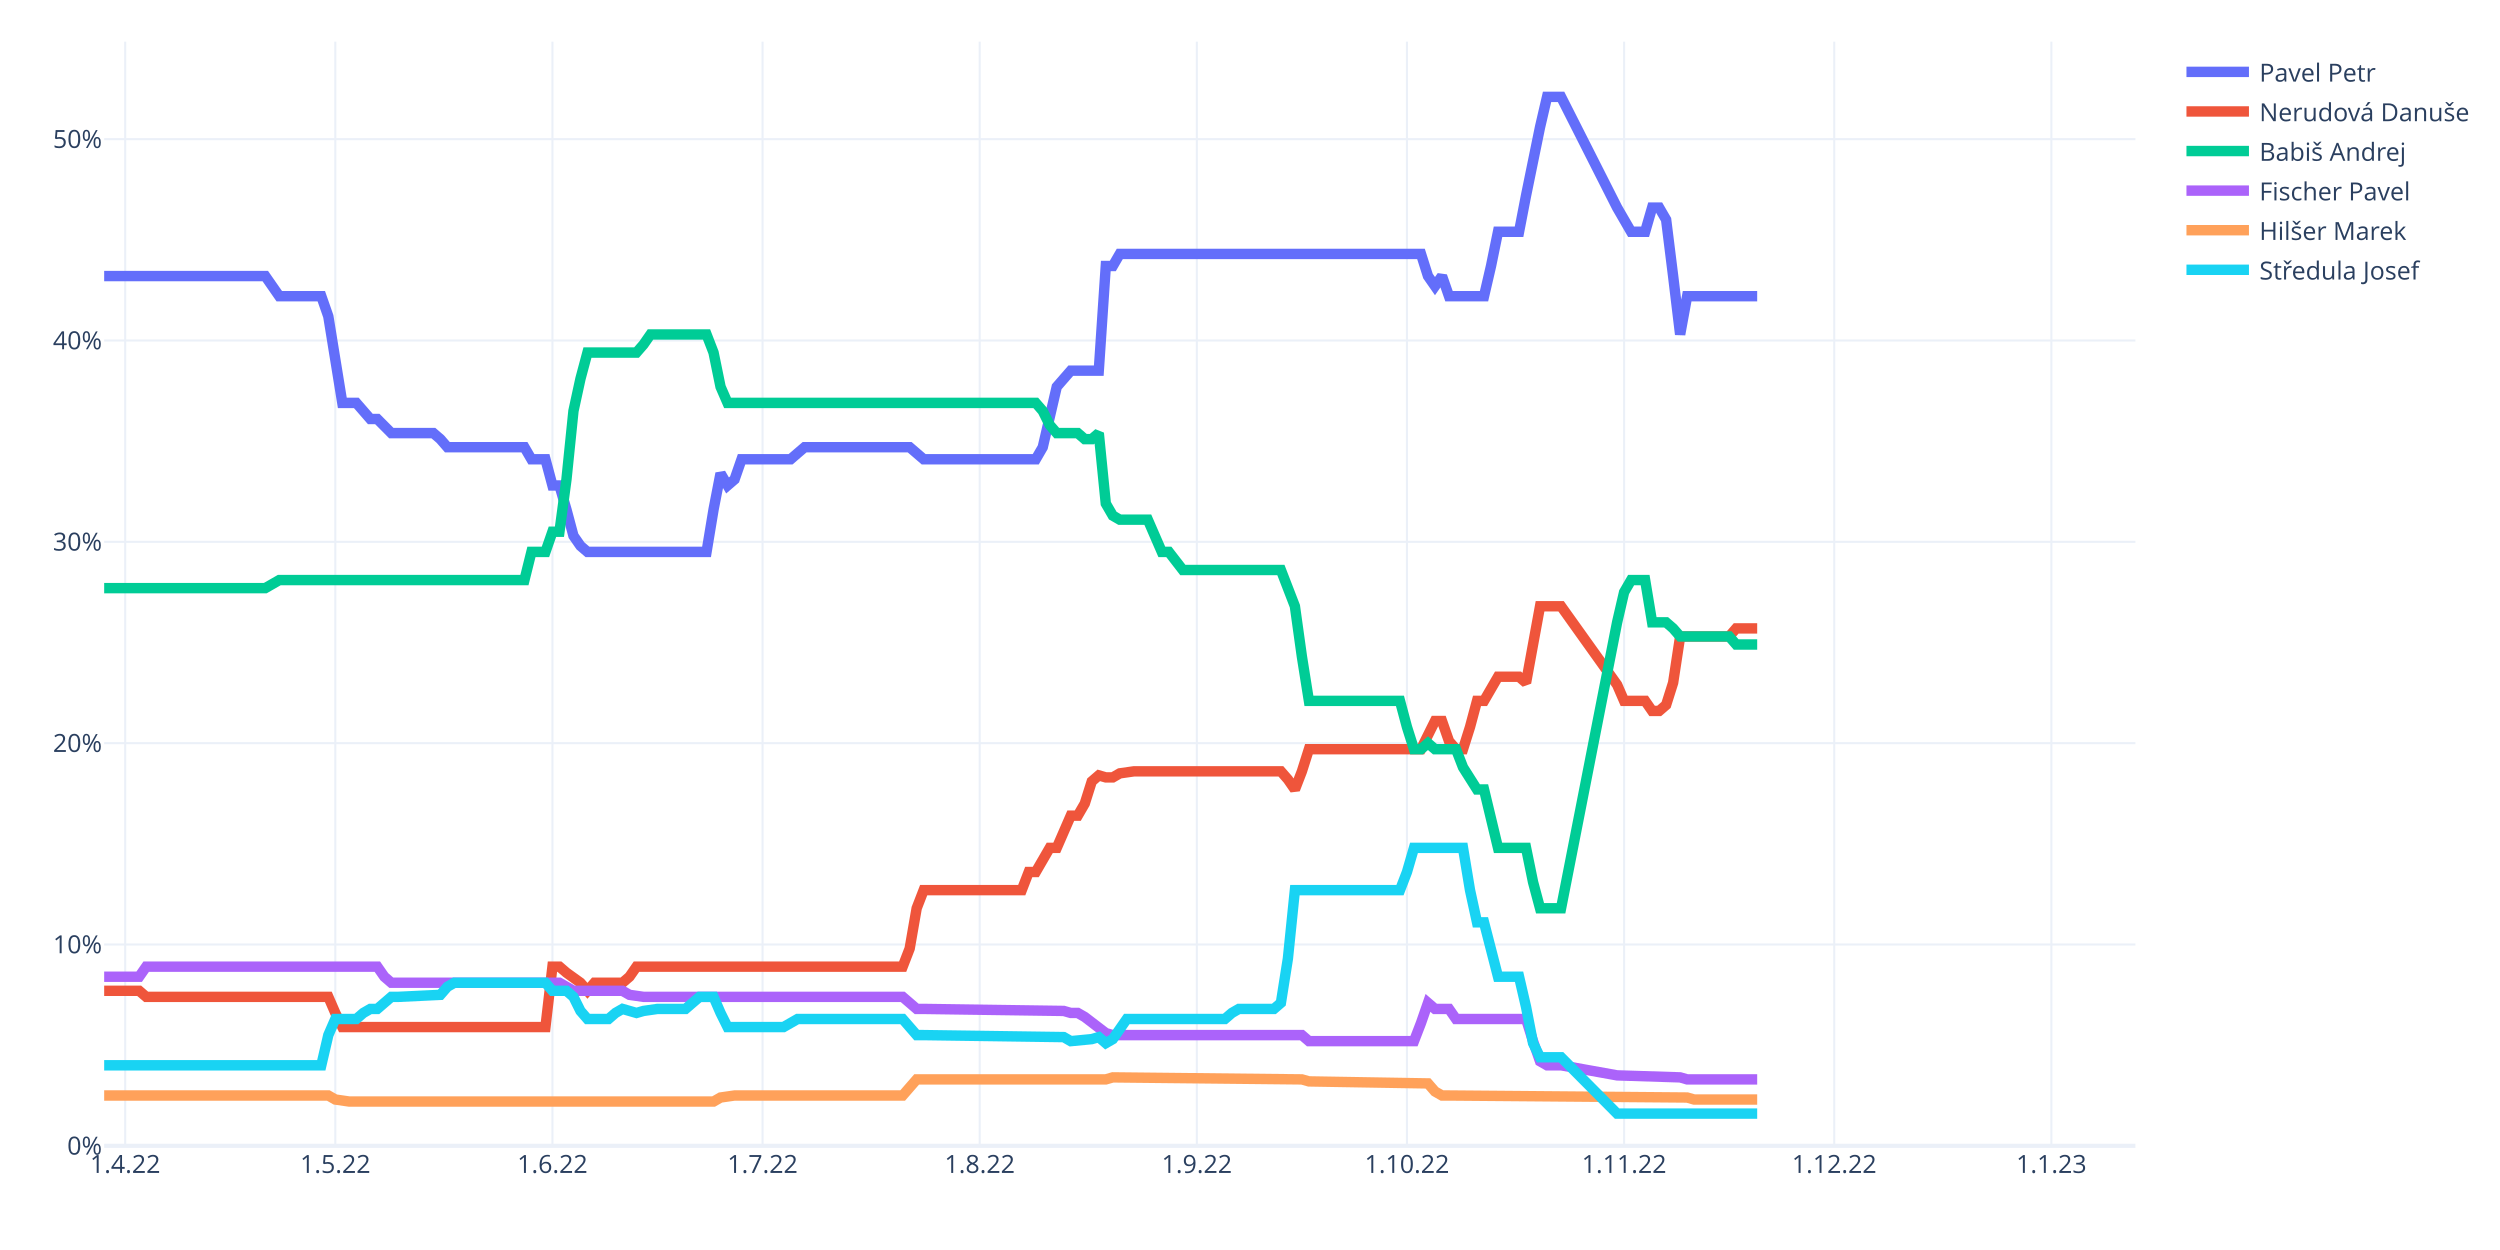
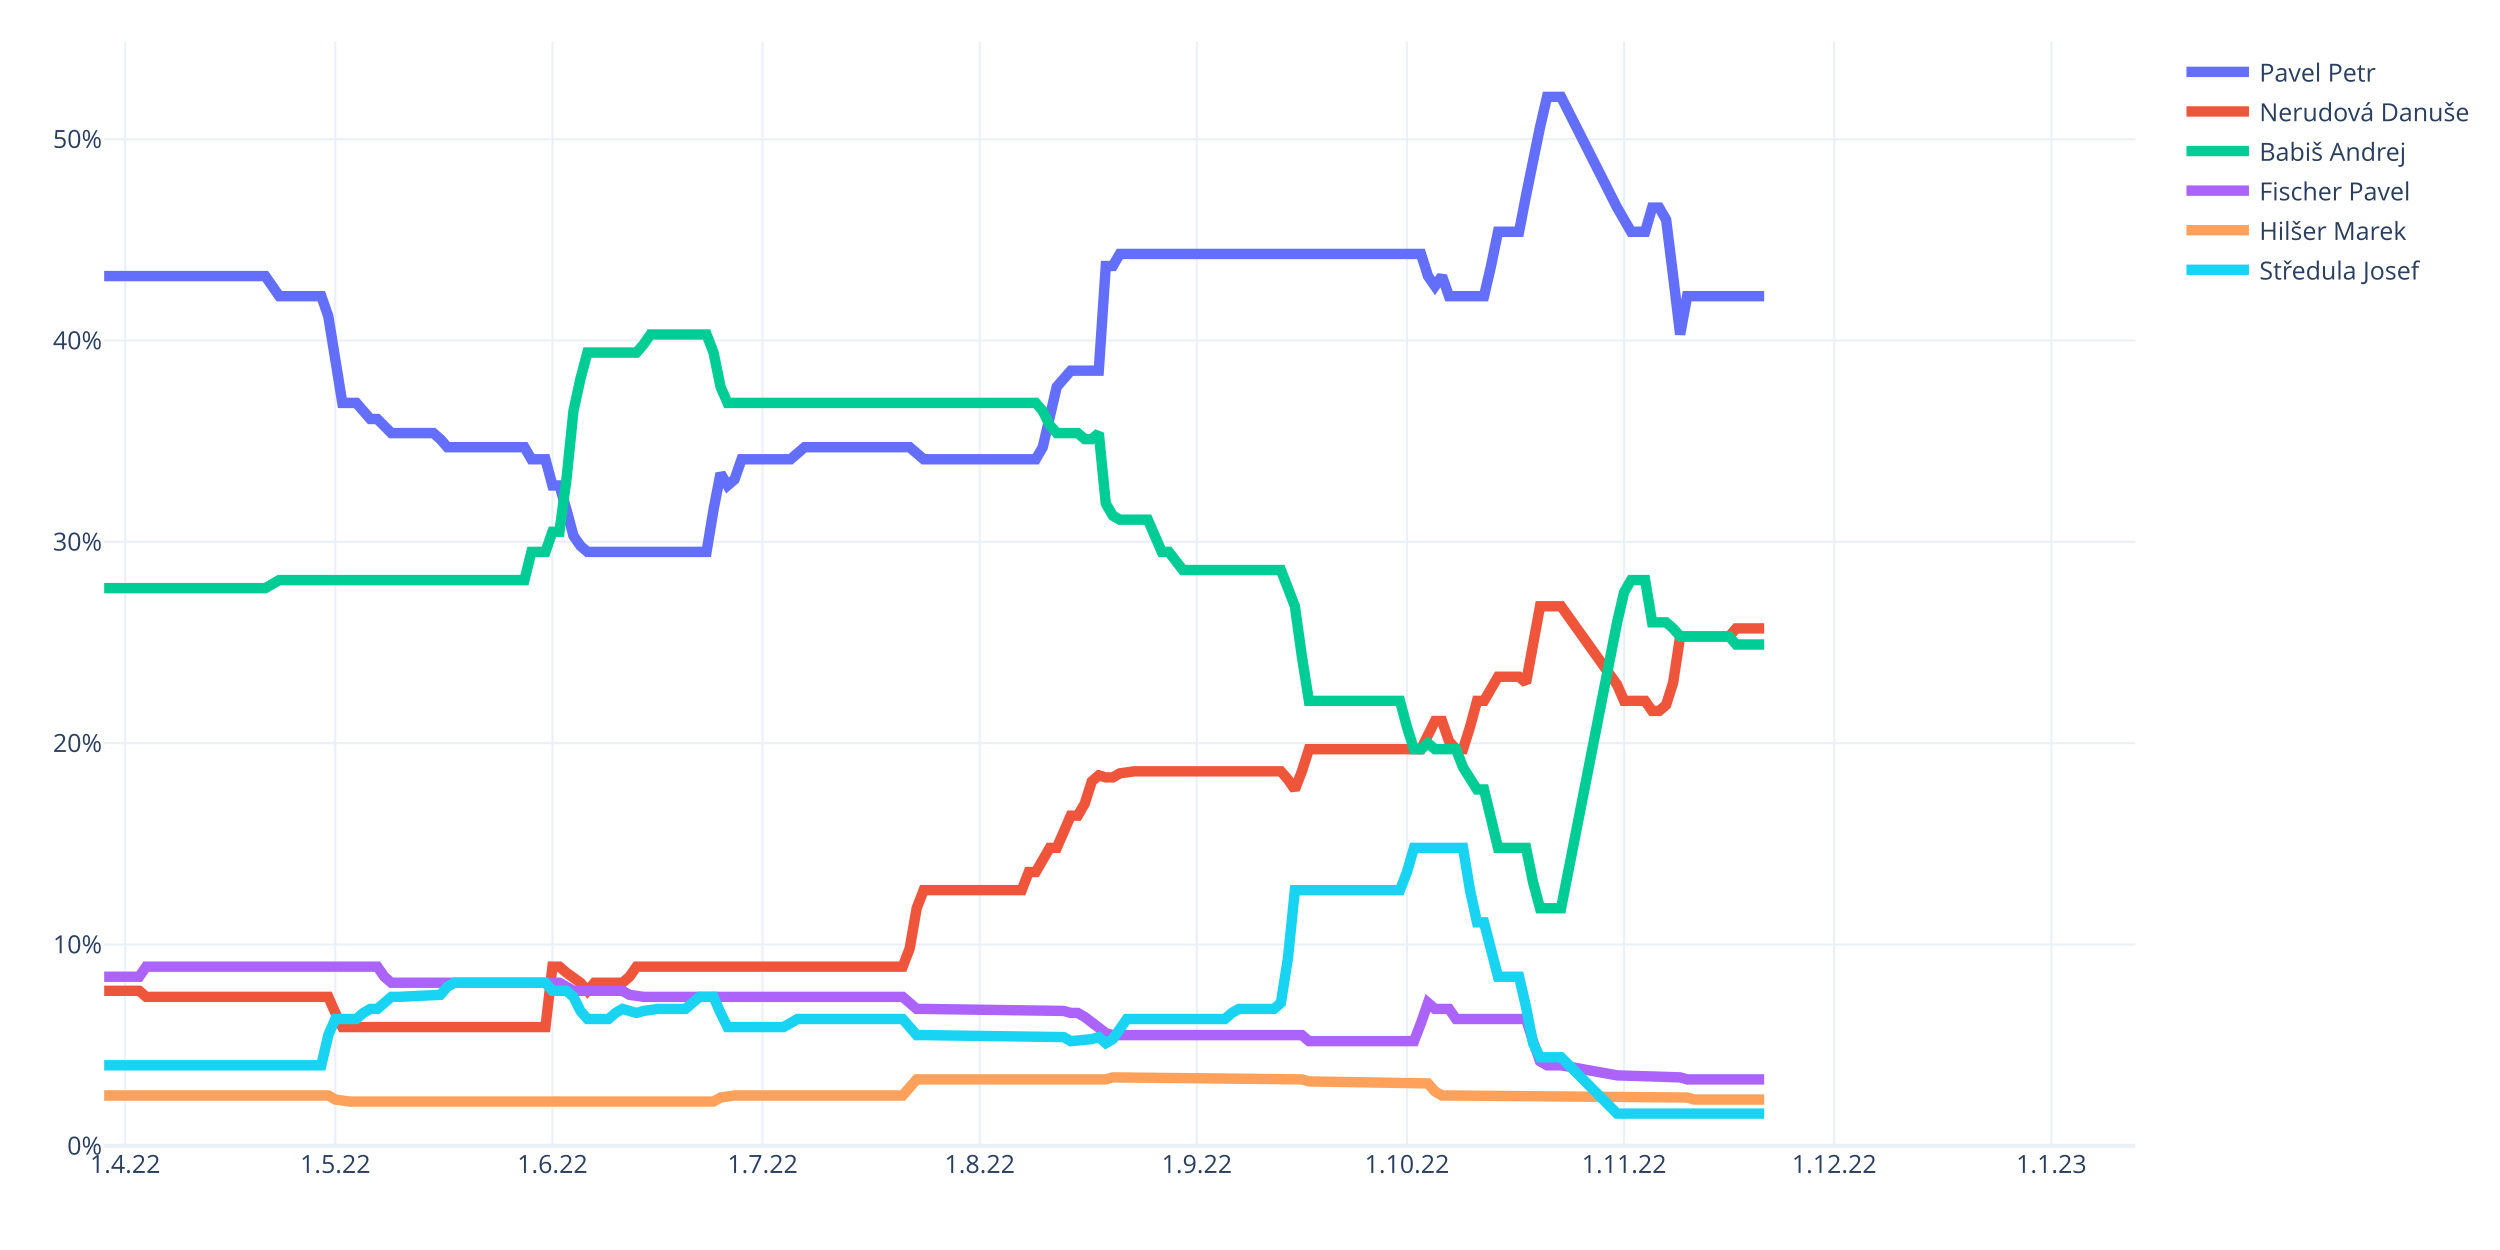
<svg xmlns="http://www.w3.org/2000/svg" class="main-svg" width="1200" height="600" style="" viewBox="0 0 1200 600">
  <rect x="0" y="0" width="1200" height="600" style="fill: rgb(255, 255, 255); fill-opacity: 1;" />
-   <defs id="defs-8cd2c9">
+   <defs id="defs-3b0ce7">
    <g class="clips">
-       <clipPath id="clip8cd2c9xyplot" class="plotclip">
+       <clipPath id="clip3b0ce7xyplot" class="plotclip">
        <rect width="975" height="530" />
      </clipPath>
-       <clipPath class="axesclip" id="clip8cd2c9x">
+       <clipPath class="axesclip" id="clip3b0ce7x">
        <rect x="50" y="0" width="975" height="600" />
      </clipPath>
-       <clipPath class="axesclip" id="clip8cd2c9y">
+       <clipPath class="axesclip" id="clip3b0ce7y">
        <rect x="0" y="20" width="1200" height="530" />
      </clipPath>
-       <clipPath class="axesclip" id="clip8cd2c9xy">
+       <clipPath class="axesclip" id="clip3b0ce7xy">
        <rect x="50" y="20" width="975" height="530" />
      </clipPath>
    </g>
    <g class="gradients" />
    <g class="patterns" />
  </defs>
  <g class="bglayer" />
  <g class="layer-below">
    <g class="imagelayer" />
    <g class="shapelayer" />
  </g>
  <g class="cartesianlayer">
    <g class="subplot xy">
      <g class="layer-subplot">
        <g class="shapelayer" />
        <g class="imagelayer" />
      </g>
      <g class="minor-gridlayer">
        <g class="x" />
        <g class="y" />
      </g>
      <g class="gridlayer">
        <g class="x">
          <path class="xgrid crisp" transform="translate(60.09,0)" d="M0,20v530" style="stroke: rgb(235, 240, 248); stroke-opacity: 1; stroke-width: 1px;" />
          <path class="xgrid crisp" transform="translate(160.95,0)" d="M0,20v530" style="stroke: rgb(235, 240, 248); stroke-opacity: 1; stroke-width: 1px;" />
          <path class="xgrid crisp" transform="translate(265.17,0)" d="M0,20v530" style="stroke: rgb(235, 240, 248); stroke-opacity: 1; stroke-width: 1px;" />
          <path class="xgrid crisp" transform="translate(366.03,0)" d="M0,20v530" style="stroke: rgb(235, 240, 248); stroke-opacity: 1; stroke-width: 1px;" />
          <path class="xgrid crisp" transform="translate(470.26,0)" d="M0,20v530" style="stroke: rgb(235, 240, 248); stroke-opacity: 1; stroke-width: 1px;" />
          <path class="xgrid crisp" transform="translate(574.48,0)" d="M0,20v530" style="stroke: rgb(235, 240, 248); stroke-opacity: 1; stroke-width: 1px;" />
          <path class="xgrid crisp" transform="translate(675.34,0)" d="M0,20v530" style="stroke: rgb(235, 240, 248); stroke-opacity: 1; stroke-width: 1px;" />
          <path class="xgrid crisp" transform="translate(779.57,0)" d="M0,20v530" style="stroke: rgb(235, 240, 248); stroke-opacity: 1; stroke-width: 1px;" />
          <path class="xgrid crisp" transform="translate(880.43,0)" d="M0,20v530" style="stroke: rgb(235, 240, 248); stroke-opacity: 1; stroke-width: 1px;" />
          <path class="xgrid crisp" transform="translate(984.66,0)" d="M0,20v530" style="stroke: rgb(235, 240, 248); stroke-opacity: 1; stroke-width: 1px;" />
        </g>
        <g class="y">
          <path class="ygrid crisp" transform="translate(0,453.36)" d="M50,0h975" style="stroke: rgb(235, 240, 248); stroke-opacity: 1; stroke-width: 1px;" />
          <path class="ygrid crisp" transform="translate(0,356.72)" d="M50,0h975" style="stroke: rgb(235, 240, 248); stroke-opacity: 1; stroke-width: 1px;" />
          <path class="ygrid crisp" transform="translate(0,260.08)" d="M50,0h975" style="stroke: rgb(235, 240, 248); stroke-opacity: 1; stroke-width: 1px;" />
          <path class="ygrid crisp" transform="translate(0,163.44)" d="M50,0h975" style="stroke: rgb(235, 240, 248); stroke-opacity: 1; stroke-width: 1px;" />
          <path class="ygrid crisp" transform="translate(0,66.79)" d="M50,0h975" style="stroke: rgb(235, 240, 248); stroke-opacity: 1; stroke-width: 1px;" />
        </g>
      </g>
      <g class="zerolinelayer">
        <path class="yzl zl crisp" transform="translate(0,550)" d="M50,0h975" style="stroke: rgb(235, 240, 248); stroke-opacity: 1; stroke-width: 2px;" />
      </g>
      <path class="xlines-below" />
      <path class="ylines-below" />
      <g class="overlines-below" />
      <g class="xaxislayer-below" />
      <g class="yaxislayer-below" />
      <g class="overaxes-below" />
-       <g class="plot" transform="translate(50,20)" clip-path="url(#clip8cd2c9xyplot)">
+       <g class="plot" transform="translate(50,20)" clip-path="url(#clip3b0ce7xyplot)">
        <g class="scatterlayer mlayer">
-           <g class="trace scatter trace0ff935" style="stroke-miterlimit: 2; opacity: 1;">
-             <g class="fills" />
-             <g class="errorbars" />
-             <g class="lines">
-               <path class="js-line" d="M0,112.51L77.33,112.51L80.69,117.34L84.05,122.17L87.41,122.17L104.22,122.17L107.59,131.84L114.31,173.39L117.67,173.39L121.03,173.39L124.4,177.26L127.76,181.13L131.12,181.13L137.84,187.89L141.21,187.89L158.02,187.89L161.38,190.79L164.74,194.66L168.1,194.66L201.72,194.66L205.09,200.45L211.81,200.45L215.17,213.02L218.53,213.02L221.9,224.61L225.26,237.18L228.62,242.01L231.98,244.91L235.34,244.91L289.14,244.91L292.5,224.61L295.86,207.22L299.22,213.02L302.59,210.12L305.95,200.45L329.48,200.45L332.84,197.55L336.21,194.66L339.57,194.66L386.64,194.66L390,197.55L393.36,200.45L396.72,200.45L447.16,200.45L450.52,194.66L457.24,165.66L460.6,161.8L463.97,157.93L467.33,157.93L477.41,157.93L480.78,107.68L484.14,107.68L487.5,101.88L632.07,101.88L635.43,112.51L638.79,117.34L642.16,112.51L645.52,122.17L648.88,122.17L662.33,122.17L665.69,107.68L669.05,91.25L672.41,91.25L679.14,91.25L682.5,73.85L689.22,41L692.59,26.5L699.31,26.5L726.21,79.65L732.93,91.25L739.66,91.25L743.02,79.65L746.38,79.65L749.74,85.45L753.1,112.51L756.47,140.54L759.83,122.17L793.45,122.17" style="vector-effect: non-scaling-stroke; fill: none; stroke: rgb(99, 110, 250); stroke-opacity: 1; stroke-width: 5px; opacity: 1;" />
-             </g>
-             <g class="points" />
-             <g class="text" />
-           </g>
-           <g class="trace scatter trace414df2" style="stroke-miterlimit: 2; opacity: 1;">
-             <g class="fills" />
-             <g class="errorbars" />
-             <g class="lines">
-               <path class="js-line" d="M0,455.59L16.81,455.59L20.17,458.49L107.59,458.49L110.95,466.22L114.31,472.98L117.67,472.98L211.81,472.98L215.17,443.99L218.53,443.99L221.9,446.89L228.62,451.72L231.98,455.59L235.34,451.72L238.71,451.72L248.79,451.72L252.16,448.82L255.52,443.99L258.88,443.99L383.28,443.99L386.64,435.29L390,415.96L393.36,407.27L440.43,407.27L443.79,398.57L447.16,398.57L450.52,392.77L453.88,386.97L457.24,386.97L463.97,371.51L467.33,371.51L470.69,365.71L474.05,355.08L477.41,352.18L480.78,353.15L484.14,353.15L487.5,351.21L494.22,350.25L497.59,350.25L564.83,350.25L568.19,354.11L571.55,358.95L574.91,350.25L578.28,339.62L581.64,339.62L632.07,339.62L635.43,332.85L638.79,326.09L642.16,326.09L645.52,335.75L648.88,339.62L652.24,339.62L655.6,328.99L658.97,316.42L662.33,316.42L669.05,304.83L672.41,304.83L679.14,304.83L682.5,307.73L689.22,271L692.59,271L699.31,271L726.21,308.69L729.57,316.42L732.93,316.42L739.66,316.42L743.02,321.26L746.38,321.26L749.74,318.36L753.1,307.73L756.47,285.5L780,285.5L783.36,281.63L793.45,281.63" style="vector-effect: non-scaling-stroke; fill: none; stroke: rgb(239, 85, 59); stroke-opacity: 1; stroke-width: 5px; opacity: 1;" />
-             </g>
-             <g class="points" />
-             <g class="text" />
-           </g>
-           <g class="trace scatter trace0925de" style="stroke-miterlimit: 2; opacity: 1;">
-             <g class="fills" />
-             <g class="errorbars" />
-             <g class="lines">
-               <path class="js-line" d="M0,262.3L77.33,262.3L80.69,260.37L84.05,258.44L87.41,258.44L201.72,258.44L205.09,244.91L211.81,244.91L215.17,235.24L218.53,235.24L221.9,210.12L225.26,177.26L228.62,161.8L231.98,149.23L235.34,149.23L255.52,149.23L258.88,145.37L262.24,140.54L265.6,140.54L289.14,140.54L292.5,149.23L295.86,165.66L299.22,173.39L447.16,173.39L450.52,177.26L453.88,184.02L457.24,187.89L467.33,187.89L470.69,190.79L474.05,190.79L477.41,187.89L480.78,221.71L484.14,227.51L487.5,229.45L490.86,229.45L500.95,229.45L504.31,237.18L507.67,244.91L511.03,244.91L517.76,253.61L521.12,253.61L564.83,253.61L568.19,262.3L571.55,271L574.91,295.16L578.28,316.42L581.64,316.42L621.98,316.42L625.34,328.99L628.71,339.62L632.07,339.62L635.43,336.72L638.79,339.62L648.88,339.62L652.24,348.31L658.97,358.95L662.33,358.95L669.05,386.97L672.41,386.97L682.5,386.97L685.86,403.4L689.22,415.96L692.59,415.96L699.31,415.96L726.21,278.73L729.57,264.24L732.93,258.44L739.66,258.44L743.02,278.73L749.74,278.73L753.1,281.63L756.47,285.5L759.83,285.5L780,285.5L783.36,289.36L793.45,289.36" style="vector-effect: non-scaling-stroke; fill: none; stroke: rgb(0, 204, 150); stroke-opacity: 1; stroke-width: 5px; opacity: 1;" />
-             </g>
-             <g class="points" />
-             <g class="text" />
-           </g>
-           <g class="trace scatter tracec48947" style="stroke-miterlimit: 2; opacity: 1;">
-             <g class="fills" />
-             <g class="errorbars" />
-             <g class="lines">
-               <path class="js-line" d="M0,448.82L16.81,448.82L20.17,443.99L131.12,443.99L134.48,448.82L137.84,451.72L141.21,451.72L218.53,451.72L221.9,453.65L225.26,455.59L228.62,455.59L248.79,455.59L252.16,457.52L258.88,458.49L262.24,458.49L383.28,458.49L386.64,461.38L390,464.28L393.36,464.28L460.6,465.25L463.97,466.22L467.33,466.22L470.69,468.15L480.78,475.88L484.14,476.85L574.91,476.85L578.28,479.75L628.71,479.75L632.07,471.05L635.43,461.38L638.79,464.28L645.52,464.28L648.88,469.12L682.5,469.12L685.86,479.75L689.22,489.41L692.59,491.34L699.31,491.34L726.21,496.18L756.47,497.14L759.83,498.11L793.45,498.11" style="vector-effect: non-scaling-stroke; fill: none; stroke: rgb(171, 99, 250); stroke-opacity: 1; stroke-width: 5px; opacity: 1;" />
-             </g>
-             <g class="points" />
-             <g class="text" />
-           </g>
-           <g class="trace scatter tracee8a2e4" style="stroke-miterlimit: 2; opacity: 1;">
-             <g class="fills" />
-             <g class="errorbars" />
-             <g class="lines">
-               <path class="js-line" d="M0,505.84L107.59,505.84L110.95,507.77L117.67,508.74L121.03,508.74L292.5,508.74L295.86,506.81L302.59,505.84L305.95,505.84L383.28,505.84L386.64,501.97L390,498.11L393.36,498.11L480.78,498.11L484.14,497.14L574.91,498.11L578.28,499.07L635.43,500.04L638.79,503.91L642.16,505.84L645.52,505.84L759.83,506.81L763.19,507.77L793.45,507.77" style="vector-effect: non-scaling-stroke; fill: none; stroke: rgb(255, 161, 90); stroke-opacity: 1; stroke-width: 5px; opacity: 1;" />
-             </g>
-             <g class="points" />
-             <g class="text" />
-           </g>
-           <g class="trace scatter tracee24aff" style="stroke-miterlimit: 2; opacity: 1;">
-             <g class="fills" />
-             <g class="errorbars" />
-             <g class="lines">
-               <path class="js-line" d="M0,491.34L104.22,491.34L107.59,476.85L110.95,469.12L114.31,469.12L121.03,469.12L124.4,466.22L127.76,464.28L131.12,464.28L137.84,458.49L141.21,458.49L161.38,457.52L164.74,453.65L168.1,451.72L171.47,451.72L211.81,451.72L215.17,455.59L221.9,455.59L225.26,458.49L228.62,465.25L231.98,469.12L242.07,469.12L245.43,466.22L248.79,464.28L252.16,465.25L255.52,466.22L258.88,465.25L265.6,464.28L268.97,464.28L279.05,464.28L282.41,461.38L285.78,458.49L289.14,458.49L292.5,458.49L295.86,466.22L299.22,472.98L302.59,472.98L326.12,472.98L329.48,471.05L332.84,469.12L336.21,469.12L383.28,469.12L386.64,472.98L390,476.85L393.36,476.85L460.6,477.81L463.97,479.75L474.05,478.78L477.41,477.81L480.78,480.71L484.14,478.78L490.86,469.12L494.22,469.12L537.93,469.12L541.29,466.22L544.66,464.28L548.02,464.28L561.47,464.28L564.83,461.38L568.19,440.12L571.55,407.27L621.98,407.27L625.34,398.57L628.71,386.97L632.07,386.97L652.24,386.97L655.6,407.27L658.97,422.73L662.33,422.73L669.05,448.82L672.41,448.82L679.14,448.82L682.5,463.32L685.86,480.71L689.22,487.48L699.31,487.48L726.21,514.54L793.45,514.54" style="vector-effect: non-scaling-stroke; fill: none; stroke: rgb(25, 211, 243); stroke-opacity: 1; stroke-width: 5px; opacity: 1;" />
+           <g class="trace scatter trace17ac33" style="stroke-miterlimit: 2; opacity: 1;">
+             <g class="fills" />
+             <g class="errorbars" />
+             <g class="lines">
+               <path class="js-line" d="M0,112.51L77.33,112.51L80.69,117.34L84.05,122.17L87.41,122.17L104.22,122.17L107.59,131.84L114.31,173.39L117.67,173.39L121.03,173.39L124.4,177.26L127.76,181.13L131.12,181.13L137.84,187.89L141.21,187.89L158.02,187.89L161.38,190.79L164.74,194.66L168.1,194.66L201.72,194.66L205.09,200.45L211.81,200.45L215.17,213.02L218.53,213.02L221.9,224.61L225.26,237.18L228.62,242.01L231.98,244.91L235.34,244.91L289.14,244.91L292.5,224.61L295.86,207.22L299.22,213.02L302.59,210.12L305.95,200.45L329.48,200.45L332.84,197.55L336.21,194.66L339.57,194.66L386.64,194.66L390,197.55L393.36,200.45L396.72,200.45L447.16,200.45L450.52,194.66L457.24,165.66L460.6,161.8L463.97,157.93L467.33,157.93L477.41,157.93L480.78,107.68L484.14,107.68L487.5,101.88L632.07,101.88L635.43,112.51L638.79,117.34L642.16,112.51L645.52,122.17L648.88,122.17L662.33,122.17L665.69,107.68L669.05,91.25L672.41,91.25L679.14,91.25L682.5,73.85L689.22,41L692.59,26.5L699.31,26.5L726.21,79.65L732.93,91.25L739.66,91.25L743.02,79.65L746.38,79.65L749.74,85.45L753.1,112.51L756.47,140.54L759.83,122.17L796.81,122.17" style="vector-effect: non-scaling-stroke; fill: none; stroke: rgb(99, 110, 250); stroke-opacity: 1; stroke-width: 5px; opacity: 1;" />
+             </g>
+             <g class="points" />
+             <g class="text" />
+           </g>
+           <g class="trace scatter trace849e32" style="stroke-miterlimit: 2; opacity: 1;">
+             <g class="fills" />
+             <g class="errorbars" />
+             <g class="lines">
+               <path class="js-line" d="M0,455.59L16.81,455.59L20.17,458.49L107.59,458.49L110.95,466.22L114.31,472.98L117.67,472.98L211.81,472.98L215.17,443.99L218.53,443.99L221.9,446.89L228.62,451.72L231.98,455.59L235.34,451.72L238.71,451.72L248.79,451.72L252.16,448.82L255.52,443.99L258.88,443.99L383.28,443.99L386.64,435.29L390,415.96L393.36,407.27L440.43,407.27L443.79,398.57L447.16,398.57L450.52,392.77L453.88,386.97L457.24,386.97L463.97,371.51L467.33,371.51L470.69,365.71L474.05,355.08L477.41,352.18L480.78,353.15L484.14,353.15L487.5,351.21L494.22,350.25L497.59,350.25L564.83,350.25L568.19,354.11L571.55,358.95L574.91,350.25L578.28,339.62L581.64,339.62L632.07,339.62L635.43,332.85L638.79,326.09L642.16,326.09L645.52,335.75L648.88,339.62L652.24,339.62L655.6,328.99L658.97,316.42L662.33,316.42L669.05,304.83L672.41,304.83L679.14,304.83L682.5,307.73L689.22,271L692.59,271L699.31,271L726.21,308.69L729.57,316.42L732.93,316.42L739.66,316.42L743.02,321.26L746.38,321.26L749.74,318.36L753.1,307.73L756.47,285.5L780,285.5L783.36,281.63L796.81,281.63" style="vector-effect: non-scaling-stroke; fill: none; stroke: rgb(239, 85, 59); stroke-opacity: 1; stroke-width: 5px; opacity: 1;" />
+             </g>
+             <g class="points" />
+             <g class="text" />
+           </g>
+           <g class="trace scatter tracedd29cb" style="stroke-miterlimit: 2; opacity: 1;">
+             <g class="fills" />
+             <g class="errorbars" />
+             <g class="lines">
+               <path class="js-line" d="M0,262.3L77.33,262.3L80.69,260.37L84.05,258.44L87.41,258.44L201.72,258.44L205.09,244.91L211.81,244.91L215.17,235.24L218.53,235.24L221.9,210.12L225.26,177.26L228.62,161.8L231.98,149.23L235.34,149.23L255.52,149.23L258.88,145.37L262.24,140.54L265.6,140.54L289.14,140.54L292.5,149.23L295.86,165.66L299.22,173.39L447.16,173.39L450.52,177.26L453.88,184.02L457.24,187.89L467.33,187.89L470.69,190.79L474.05,190.79L477.41,187.89L480.78,221.71L484.14,227.51L487.5,229.45L490.86,229.45L500.95,229.45L504.31,237.18L507.67,244.91L511.03,244.91L517.76,253.61L521.12,253.61L564.83,253.61L568.19,262.3L571.55,271L574.91,295.16L578.28,316.42L581.64,316.42L621.98,316.42L625.34,328.99L628.71,339.62L632.07,339.62L635.43,336.72L638.79,339.62L648.88,339.62L652.24,348.31L658.97,358.95L662.33,358.95L669.05,386.97L672.41,386.97L682.5,386.97L685.86,403.4L689.22,415.96L692.59,415.96L699.31,415.96L726.21,278.73L729.57,264.24L732.93,258.44L739.66,258.44L743.02,278.73L749.74,278.73L753.1,281.63L756.47,285.5L759.83,285.5L780,285.5L783.36,289.36L796.81,289.36" style="vector-effect: non-scaling-stroke; fill: none; stroke: rgb(0, 204, 150); stroke-opacity: 1; stroke-width: 5px; opacity: 1;" />
+             </g>
+             <g class="points" />
+             <g class="text" />
+           </g>
+           <g class="trace scatter trace921d65" style="stroke-miterlimit: 2; opacity: 1;">
+             <g class="fills" />
+             <g class="errorbars" />
+             <g class="lines">
+               <path class="js-line" d="M0,448.82L16.81,448.82L20.17,443.99L131.12,443.99L134.48,448.82L137.84,451.72L141.21,451.72L218.53,451.72L221.9,453.65L225.26,455.59L228.62,455.59L248.79,455.59L252.16,457.52L258.88,458.49L262.24,458.49L383.28,458.49L386.64,461.38L390,464.28L393.36,464.28L460.6,465.25L463.97,466.22L467.33,466.22L470.69,468.15L480.78,475.88L484.14,476.85L574.91,476.85L578.28,479.75L628.71,479.75L632.07,471.05L635.43,461.38L638.79,464.28L645.52,464.28L648.88,469.12L682.5,469.12L685.86,479.75L689.22,489.41L692.59,491.34L699.31,491.34L726.21,496.18L756.47,497.14L759.83,498.11L796.81,498.11" style="vector-effect: non-scaling-stroke; fill: none; stroke: rgb(171, 99, 250); stroke-opacity: 1; stroke-width: 5px; opacity: 1;" />
+             </g>
+             <g class="points" />
+             <g class="text" />
+           </g>
+           <g class="trace scatter trace0dcb6d" style="stroke-miterlimit: 2; opacity: 1;">
+             <g class="fills" />
+             <g class="errorbars" />
+             <g class="lines">
+               <path class="js-line" d="M0,505.84L107.59,505.84L110.95,507.77L117.67,508.74L121.03,508.74L292.5,508.74L295.86,506.81L302.59,505.84L305.95,505.84L383.28,505.84L386.64,501.97L390,498.11L393.36,498.11L480.78,498.11L484.14,497.14L574.91,498.11L578.28,499.07L635.43,500.04L638.79,503.91L642.16,505.84L645.52,505.84L759.83,506.81L763.19,507.77L796.81,507.77" style="vector-effect: non-scaling-stroke; fill: none; stroke: rgb(255, 161, 90); stroke-opacity: 1; stroke-width: 5px; opacity: 1;" />
+             </g>
+             <g class="points" />
+             <g class="text" />
+           </g>
+           <g class="trace scatter trace4b8198" style="stroke-miterlimit: 2; opacity: 1;">
+             <g class="fills" />
+             <g class="errorbars" />
+             <g class="lines">
+               <path class="js-line" d="M0,491.34L104.22,491.34L107.59,476.85L110.95,469.12L114.31,469.12L121.03,469.12L124.4,466.22L127.76,464.28L131.12,464.28L137.84,458.49L141.21,458.49L161.38,457.52L164.74,453.65L168.1,451.72L171.47,451.72L211.81,451.72L215.17,455.59L221.9,455.59L225.26,458.49L228.62,465.25L231.98,469.12L242.07,469.12L245.43,466.22L248.79,464.28L252.16,465.25L255.52,466.22L258.88,465.25L265.6,464.28L268.97,464.28L279.05,464.28L282.41,461.38L285.78,458.49L289.14,458.49L292.5,458.49L295.86,466.22L299.22,472.98L302.59,472.98L326.12,472.98L329.48,471.05L332.84,469.12L336.21,469.12L383.28,469.12L386.64,472.98L390,476.85L393.36,476.85L460.6,477.81L463.97,479.75L474.05,478.78L477.41,477.81L480.78,480.71L484.14,478.78L490.86,469.12L494.22,469.12L537.93,469.12L541.29,466.22L544.66,464.28L548.02,464.28L561.47,464.28L564.83,461.38L568.19,440.12L571.55,407.27L621.98,407.27L625.34,398.57L628.71,386.97L632.07,386.97L652.24,386.97L655.6,407.27L658.97,422.73L662.33,422.73L669.05,448.82L672.41,448.82L679.14,448.82L682.5,463.32L685.86,480.71L689.22,487.48L699.31,487.48L726.21,514.54L796.81,514.54" style="vector-effect: non-scaling-stroke; fill: none; stroke: rgb(25, 211, 243); stroke-opacity: 1; stroke-width: 5px; opacity: 1;" />
            </g>
            <g class="points" />
            <g class="text" />
          </g>
        </g>
      </g>
      <g class="overplot" />
      <path class="xlines-above crisp" d="M0,0" style="fill: none;" />
      <path class="ylines-above crisp" d="M0,0" style="fill: none;" />
      <g class="overlines-above" />
      <g class="xaxislayer-above">
        <g class="xtick">
          <text text-anchor="middle" x="0" y="563" transform="translate(60.09,0)" style="font-family: 'Open Sans', verdana, arial, sans-serif; font-size: 12px; fill: rgb(42, 63, 95); fill-opacity: 1; white-space: pre; opacity: 1;">1.4.22</text>
        </g>
        <g class="xtick">
          <text text-anchor="middle" x="0" y="563" style="font-family: 'Open Sans', verdana, arial, sans-serif; font-size: 12px; fill: rgb(42, 63, 95); fill-opacity: 1; white-space: pre; opacity: 1;" transform="translate(160.95,0)">1.5.22</text>
        </g>
        <g class="xtick">
          <text text-anchor="middle" x="0" y="563" style="font-family: 'Open Sans', verdana, arial, sans-serif; font-size: 12px; fill: rgb(42, 63, 95); fill-opacity: 1; white-space: pre; opacity: 1;" transform="translate(265.17,0)">1.6.22</text>
        </g>
        <g class="xtick">
          <text text-anchor="middle" x="0" y="563" style="font-family: 'Open Sans', verdana, arial, sans-serif; font-size: 12px; fill: rgb(42, 63, 95); fill-opacity: 1; white-space: pre; opacity: 1;" transform="translate(366.03,0)">1.7.22</text>
        </g>
        <g class="xtick">
          <text text-anchor="middle" x="0" y="563" style="font-family: 'Open Sans', verdana, arial, sans-serif; font-size: 12px; fill: rgb(42, 63, 95); fill-opacity: 1; white-space: pre; opacity: 1;" transform="translate(470.26,0)">1.8.22</text>
        </g>
        <g class="xtick">
          <text text-anchor="middle" x="0" y="563" style="font-family: 'Open Sans', verdana, arial, sans-serif; font-size: 12px; fill: rgb(42, 63, 95); fill-opacity: 1; white-space: pre; opacity: 1;" transform="translate(574.48,0)">1.9.22</text>
        </g>
        <g class="xtick">
          <text text-anchor="middle" x="0" y="563" style="font-family: 'Open Sans', verdana, arial, sans-serif; font-size: 12px; fill: rgb(42, 63, 95); fill-opacity: 1; white-space: pre; opacity: 1;" transform="translate(675.34,0)">1.10.22</text>
        </g>
        <g class="xtick">
          <text text-anchor="middle" x="0" y="563" style="font-family: 'Open Sans', verdana, arial, sans-serif; font-size: 12px; fill: rgb(42, 63, 95); fill-opacity: 1; white-space: pre; opacity: 1;" transform="translate(779.57,0)">1.11.22</text>
        </g>
        <g class="xtick">
          <text text-anchor="middle" x="0" y="563" style="font-family: 'Open Sans', verdana, arial, sans-serif; font-size: 12px; fill: rgb(42, 63, 95); fill-opacity: 1; white-space: pre; opacity: 1;" transform="translate(880.43,0)">1.12.22</text>
        </g>
        <g class="xtick">
          <text text-anchor="middle" x="0" y="563" style="font-family: 'Open Sans', verdana, arial, sans-serif; font-size: 12px; fill: rgb(42, 63, 95); fill-opacity: 1; white-space: pre; opacity: 1;" transform="translate(984.66,0)">1.1.23</text>
        </g>
      </g>
      <g class="yaxislayer-above">
        <g class="ytick">
          <text text-anchor="end" x="49" y="4.2" transform="translate(0,550)" style="font-family: 'Open Sans', verdana, arial, sans-serif; font-size: 12px; fill: rgb(42, 63, 95); fill-opacity: 1; white-space: pre; opacity: 1;">0%</text>
        </g>
        <g class="ytick">
          <text text-anchor="end" x="49" y="4.2" style="font-family: 'Open Sans', verdana, arial, sans-serif; font-size: 12px; fill: rgb(42, 63, 95); fill-opacity: 1; white-space: pre; opacity: 1;" transform="translate(0,453.36)">10%</text>
        </g>
        <g class="ytick">
          <text text-anchor="end" x="49" y="4.2" style="font-family: 'Open Sans', verdana, arial, sans-serif; font-size: 12px; fill: rgb(42, 63, 95); fill-opacity: 1; white-space: pre; opacity: 1;" transform="translate(0,356.72)">20%</text>
        </g>
        <g class="ytick">
          <text text-anchor="end" x="49" y="4.2" style="font-family: 'Open Sans', verdana, arial, sans-serif; font-size: 12px; fill: rgb(42, 63, 95); fill-opacity: 1; white-space: pre; opacity: 1;" transform="translate(0,260.08)">30%</text>
        </g>
        <g class="ytick">
          <text text-anchor="end" x="49" y="4.2" style="font-family: 'Open Sans', verdana, arial, sans-serif; font-size: 12px; fill: rgb(42, 63, 95); fill-opacity: 1; white-space: pre; opacity: 1;" transform="translate(0,163.44)">40%</text>
        </g>
        <g class="ytick">
          <text text-anchor="end" x="49" y="4.2" style="font-family: 'Open Sans', verdana, arial, sans-serif; font-size: 12px; fill: rgb(42, 63, 95); fill-opacity: 1; white-space: pre; opacity: 1;" transform="translate(0,66.79)">50%</text>
        </g>
      </g>
      <g class="overaxes-above" />
    </g>
  </g>
  <g class="polarlayer" />
  <g class="smithlayer" />
  <g class="ternarylayer" />
  <g class="geolayer" />
  <g class="funnelarealayer" />
  <g class="pielayer" />
  <g class="iciclelayer" />
  <g class="treemaplayer" />
  <g class="sunburstlayer" />
  <g class="glimages" />
-   <defs id="topdefs-8cd2c9">
+   <defs id="topdefs-3b0ce7">
    <g class="clips" />
-     <clipPath id="legend8cd2c9">
+     <clipPath id="legend3b0ce7">
      <rect width="143" height="124" x="0" y="0" />
    </clipPath>
  </defs>
  <g class="layer-above">
    <g class="imagelayer" />
    <g class="shapelayer" />
  </g>
  <g class="infolayer">
    <g class="legend" pointer-events="all" transform="translate(1044.5,20)">
      <rect class="bg" shape-rendering="crispEdges" style="stroke: rgb(68, 68, 68); stroke-opacity: 1; fill: rgb(255, 255, 255); fill-opacity: 1; stroke-width: 0px;" width="143" height="124" x="0" y="0" />
-       <g class="scrollbox" transform="" clip-path="url(#legend8cd2c9)">
+       <g class="scrollbox" transform="" clip-path="url(#legend3b0ce7)">
        <g class="groups">
          <g class="traces" transform="translate(0,14.5)" style="opacity: 1;">
            <text class="legendtext" text-anchor="start" x="40" y="4.68" style="font-family: 'Open Sans', verdana, arial, sans-serif; font-size: 12px; fill: rgb(42, 63, 95); fill-opacity: 1; white-space: pre;">Pavel Petr</text>
            <g class="layers" style="opacity: 1;">
              <g class="legendfill" />
              <g class="legendlines">
                <path class="js-line" d="M5,0h30" style="fill: none; stroke: rgb(99, 110, 250); stroke-opacity: 1; stroke-width: 5px;" />
              </g>
              <g class="legendsymbols">
                <g class="legendpoints" />
              </g>
            </g>
            <rect class="legendtoggle" x="0" y="-9.5" width="137.062" height="19" style="fill: rgb(0, 0, 0); fill-opacity: 0;" />
          </g>
          <g class="traces" transform="translate(0,33.5)" style="opacity: 1;">
            <text class="legendtext" text-anchor="start" x="40" y="4.68" style="font-family: 'Open Sans', verdana, arial, sans-serif; font-size: 12px; fill: rgb(42, 63, 95); fill-opacity: 1; white-space: pre;">Nerudová Danuše</text>
            <g class="layers" style="opacity: 1;">
              <g class="legendfill" />
              <g class="legendlines">
                <path class="js-line" d="M5,0h30" style="fill: none; stroke: rgb(239, 85, 59); stroke-opacity: 1; stroke-width: 5px;" />
              </g>
              <g class="legendsymbols">
                <g class="legendpoints" />
              </g>
            </g>
            <rect class="legendtoggle" x="0" y="-9.5" width="137.062" height="19" style="fill: rgb(0, 0, 0); fill-opacity: 0;" />
          </g>
          <g class="traces" transform="translate(0,52.5)" style="opacity: 1;">
            <text class="legendtext" text-anchor="start" x="40" y="4.68" style="font-family: 'Open Sans', verdana, arial, sans-serif; font-size: 12px; fill: rgb(42, 63, 95); fill-opacity: 1; white-space: pre;">Babiš Andrej</text>
            <g class="layers" style="opacity: 1;">
              <g class="legendfill" />
              <g class="legendlines">
                <path class="js-line" d="M5,0h30" style="fill: none; stroke: rgb(0, 204, 150); stroke-opacity: 1; stroke-width: 5px;" />
              </g>
              <g class="legendsymbols">
                <g class="legendpoints" />
              </g>
            </g>
            <rect class="legendtoggle" x="0" y="-9.5" width="137.062" height="19" style="fill: rgb(0, 0, 0); fill-opacity: 0;" />
          </g>
          <g class="traces" transform="translate(0,71.5)" style="opacity: 1;">
            <text class="legendtext" text-anchor="start" x="40" y="4.68" style="font-family: 'Open Sans', verdana, arial, sans-serif; font-size: 12px; fill: rgb(42, 63, 95); fill-opacity: 1; white-space: pre;">Fischer Pavel</text>
            <g class="layers" style="opacity: 1;">
              <g class="legendfill" />
              <g class="legendlines">
                <path class="js-line" d="M5,0h30" style="fill: none; stroke: rgb(171, 99, 250); stroke-opacity: 1; stroke-width: 5px;" />
              </g>
              <g class="legendsymbols">
                <g class="legendpoints" />
              </g>
            </g>
            <rect class="legendtoggle" x="0" y="-9.5" width="137.062" height="19" style="fill: rgb(0, 0, 0); fill-opacity: 0;" />
          </g>
          <g class="traces" transform="translate(0,90.5)" style="opacity: 1;">
            <text class="legendtext" text-anchor="start" x="40" y="4.68" style="font-family: 'Open Sans', verdana, arial, sans-serif; font-size: 12px; fill: rgb(42, 63, 95); fill-opacity: 1; white-space: pre;">Hilšer Marek</text>
            <g class="layers" style="opacity: 1;">
              <g class="legendfill" />
              <g class="legendlines">
                <path class="js-line" d="M5,0h30" style="fill: none; stroke: rgb(255, 161, 90); stroke-opacity: 1; stroke-width: 5px;" />
              </g>
              <g class="legendsymbols">
                <g class="legendpoints" />
              </g>
            </g>
            <rect class="legendtoggle" x="0" y="-9.5" width="137.062" height="19" style="fill: rgb(0, 0, 0); fill-opacity: 0;" />
          </g>
          <g class="traces" transform="translate(0,109.5)" style="opacity: 1;">
            <text class="legendtext" text-anchor="start" x="40" y="4.68" style="font-family: 'Open Sans', verdana, arial, sans-serif; font-size: 12px; fill: rgb(42, 63, 95); fill-opacity: 1; white-space: pre;">Středula Josef</text>
            <g class="layers" style="opacity: 1;">
              <g class="legendfill" />
              <g class="legendlines">
                <path class="js-line" d="M5,0h30" style="fill: none; stroke: rgb(25, 211, 243); stroke-opacity: 1; stroke-width: 5px;" />
              </g>
              <g class="legendsymbols">
                <g class="legendpoints" />
              </g>
            </g>
            <rect class="legendtoggle" x="0" y="-9.5" width="137.062" height="19" style="fill: rgb(0, 0, 0); fill-opacity: 0;" />
          </g>
        </g>
      </g>
      <rect class="scrollbar" rx="20" ry="3" width="0" height="0" style="fill: rgb(128, 139, 164); fill-opacity: 1;" x="0" y="0" />
    </g>
    <g class="g-gtitle" />
    <g class="g-xtitle" />
    <g class="g-ytitle" />
  </g>
</svg>
